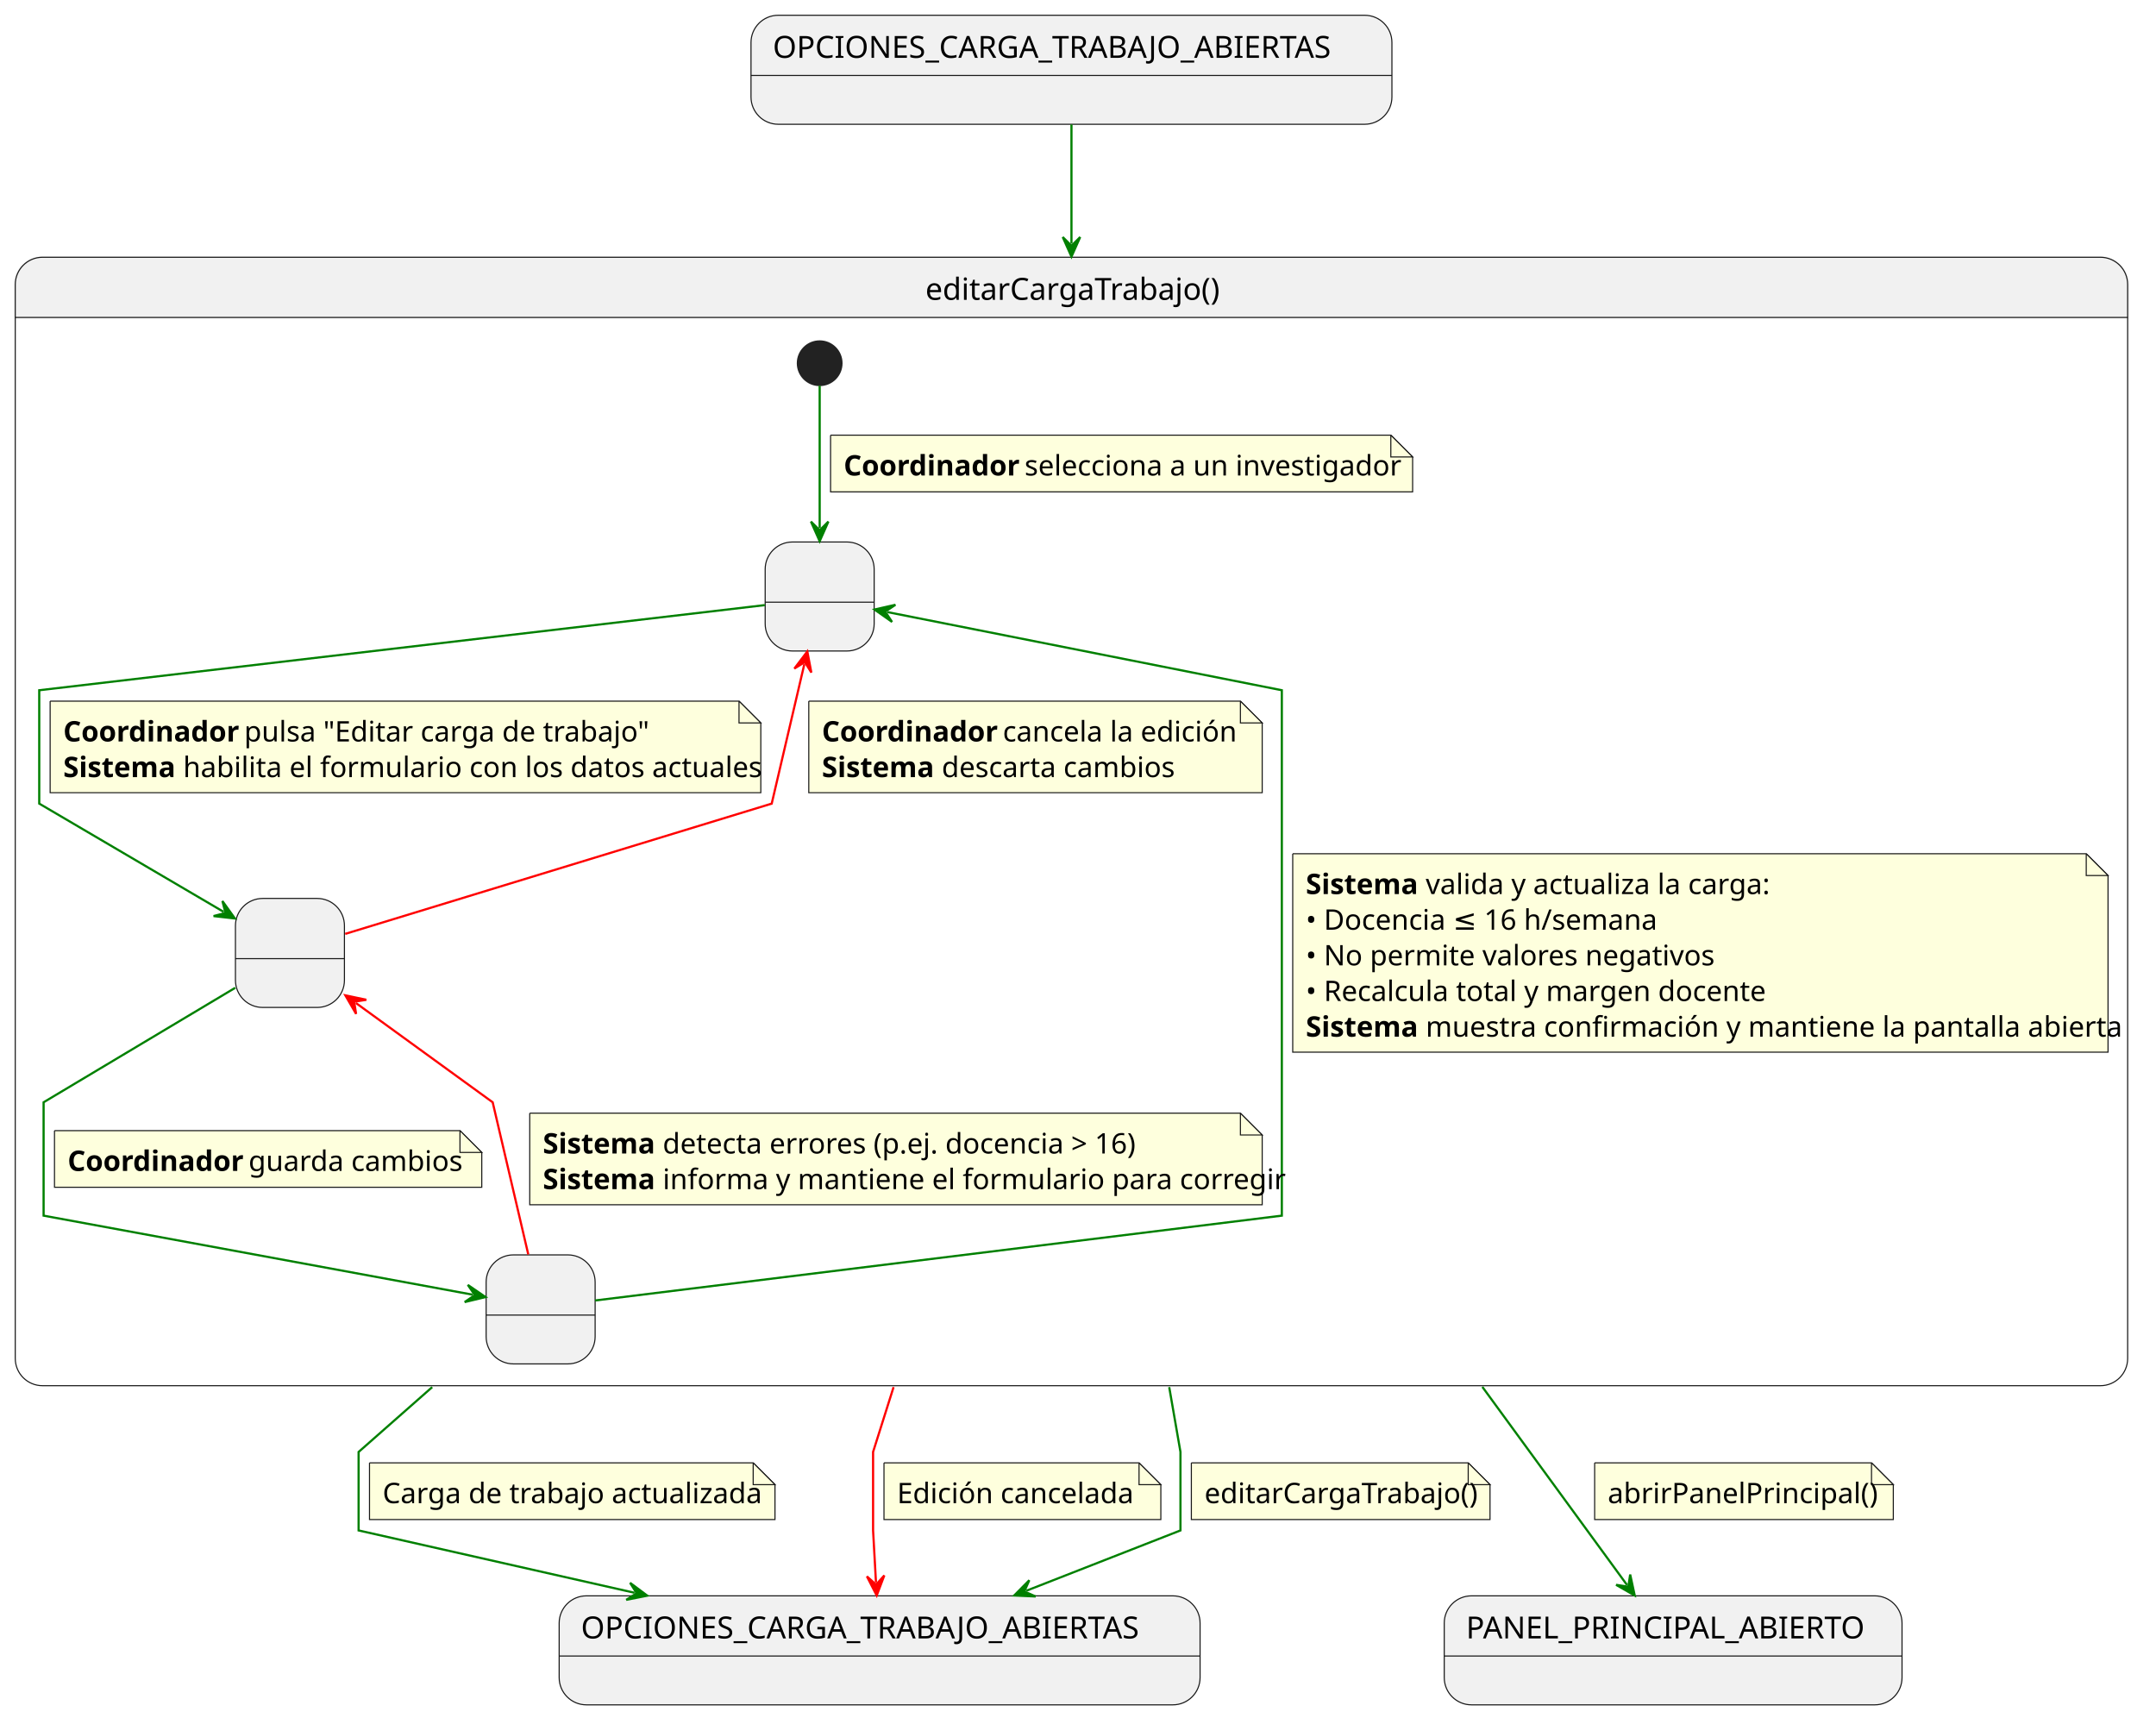
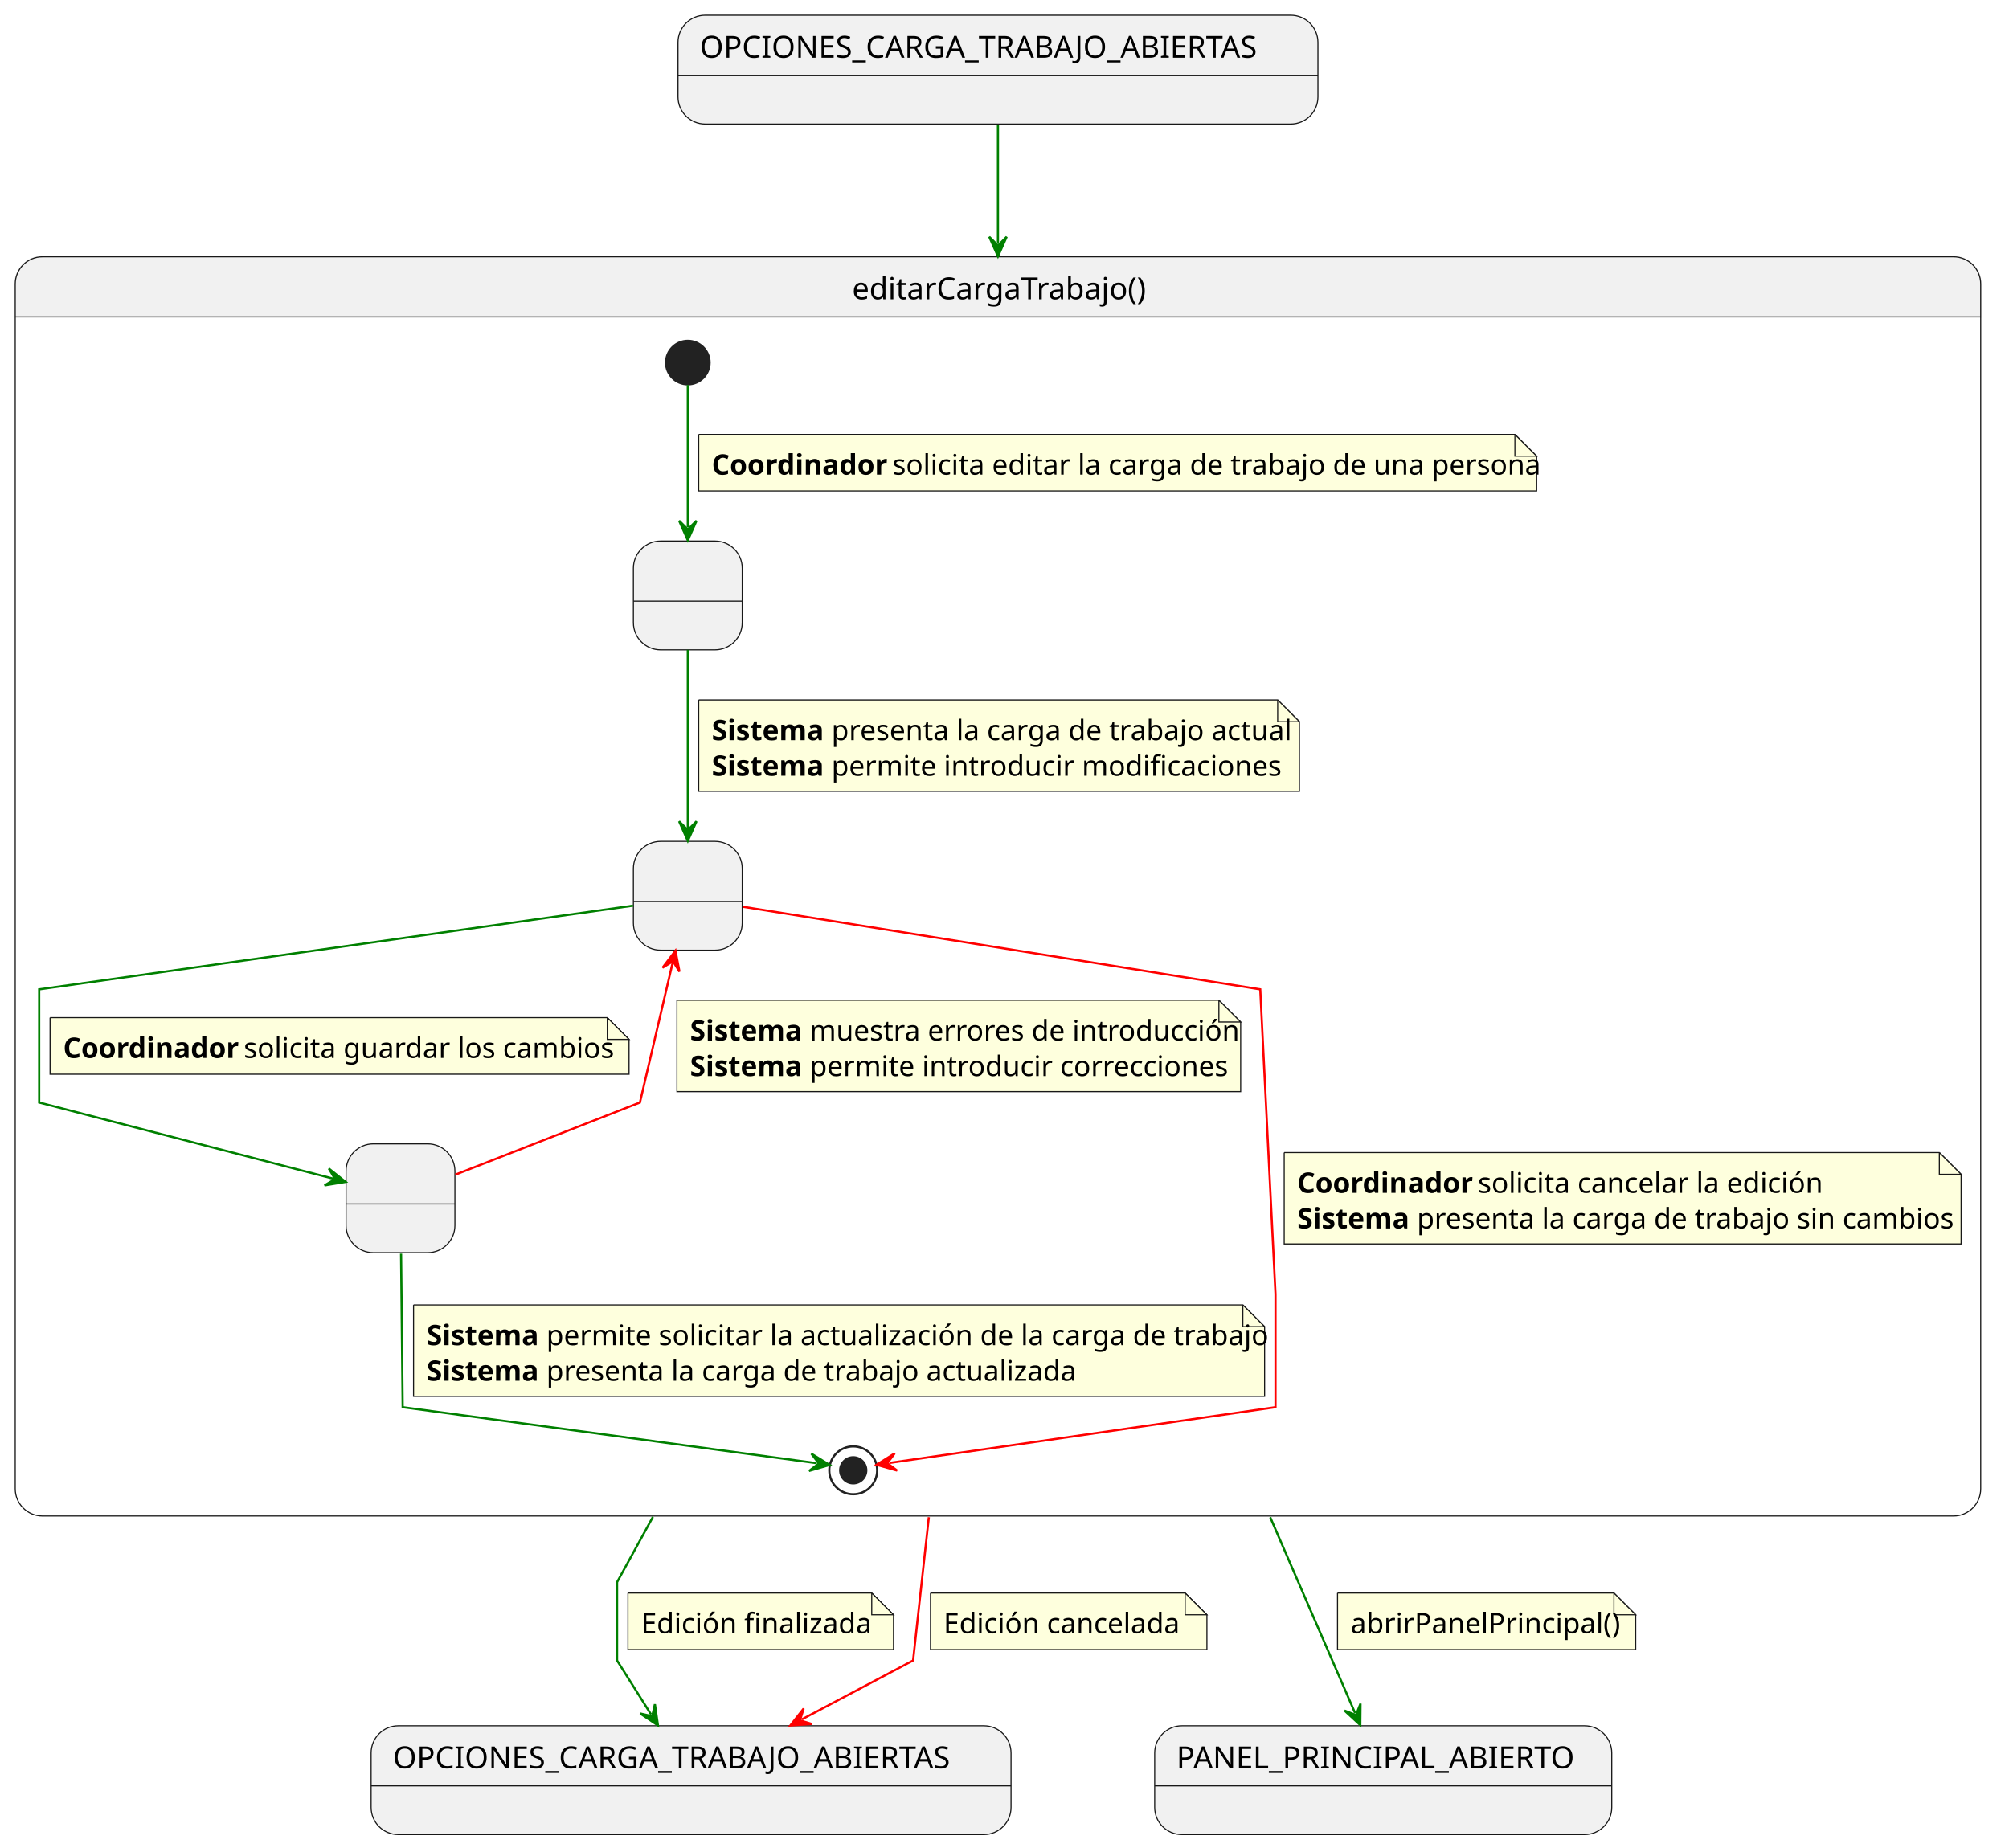
- <svg xmlns="http://www.w3.org/2000/svg" contentStyleType="text/css" height="788px" preserveAspectRatio="none" style="width:989px;height:788px;background:#FFFFFF;" version="1.1" viewBox="0 0 989 788" width="989px" zoomAndPan="magnify">
+ <svg xmlns="http://www.w3.org/2000/svg" contentStyleType="text/css" height="849px" preserveAspectRatio="none" style="width:923px;height:849px;background:#FFFFFF;" version="1.1" viewBox="0 0 923 849" width="923px" zoomAndPan="magnify">
  <defs />
  <g>
    <g id="in1">
-       <rect fill="#F1F1F1" height="50" rx="12.5" ry="12.5" style="stroke:#181818;stroke-width:0.5;" width="294" x="344.5" y="7" />
-       <line style="stroke:#181818;stroke-width:0.5;" x1="344.5" x2="638.5" y1="34.609" y2="34.609" />
-       <text fill="#000000" font-family="sans-serif" font-size="14" lengthAdjust="spacing" textLength="274" x="354.5" y="26.533">OPCIONES_CARGA_TRABAJO_ABIERTAS</text>
+       <rect fill="#F1F1F1" height="50" rx="12.5" ry="12.5" style="stroke:#181818;stroke-width:0.5;" width="294" x="311.5" y="7" />
+       <line style="stroke:#181818;stroke-width:0.5;" x1="311.5" x2="605.5" y1="34.609" y2="34.609" />
+       <text fill="#000000" font-family="sans-serif" font-size="14" lengthAdjust="spacing" textLength="274" x="321.5" y="26.533">OPCIONES_CARGA_TRABAJO_ABIERTAS</text>
    </g>
-     <path d="M19.5,118 L963.5,118 A12.5,12.5 0 0 1 976,130.5 L976,145.609 L7,145.609 L7,130.5 A12.5,12.5 0 0 1 19.5,118 " fill="#F1F1F1" style="stroke:#F1F1F1;stroke-width:1.0;" />
-     <rect fill="none" height="517.609" rx="12.5" ry="12.5" style="stroke:#181818;stroke-width:0.5;" width="969" x="7" y="118" />
-     <line style="stroke:#181818;stroke-width:0.5;" x1="7" x2="976" y1="145.609" y2="145.609" />
-     <text fill="#000000" font-family="sans-serif" font-size="14" lengthAdjust="spacing" textLength="134" x="424.5" y="137.533">editarCargaTrabajo()</text>
+     <path d="M19.5,118 L897.5,118 A12.5,12.5 0 0 1 910,130.5 L910,145.609 L7,145.609 L7,130.5 A12.5,12.5 0 0 1 19.5,118 " fill="#F1F1F1" style="stroke:#F1F1F1;stroke-width:1.0;" />
+     <rect fill="none" height="578.609" rx="12.5" ry="12.5" style="stroke:#181818;stroke-width:0.5;" width="903" x="7" y="118" />
+     <line style="stroke:#181818;stroke-width:0.5;" x1="7" x2="910" y1="145.609" y2="145.609" />
+     <text fill="#000000" font-family="sans-serif" font-size="14" lengthAdjust="spacing" textLength="134" x="391.5" y="137.533">editarCargaTrabajo()</text>
    <g id="editarCargaTrabajo.MostrandoCarga">
-       <rect fill="#F1F1F1" height="50" rx="12.5" ry="12.5" style="stroke:#181818;stroke-width:0.5;" width="50" x="351" y="248.609" />
-       <line style="stroke:#181818;stroke-width:0.5;" x1="351" x2="401" y1="276.219" y2="276.219" />
-       <text fill="#000000" font-family="sans-serif" font-size="14" lengthAdjust="spacing" textLength="4" x="374" y="268.143"> </text>
+       <rect fill="#F1F1F1" height="50" rx="12.5" ry="12.5" style="stroke:#181818;stroke-width:0.5;" width="50" x="291" y="248.609" />
+       <line style="stroke:#181818;stroke-width:0.5;" x1="291" x2="341" y1="276.219" y2="276.219" />
+       <text fill="#000000" font-family="sans-serif" font-size="14" lengthAdjust="spacing" textLength="4" x="314" y="268.143"> </text>
    </g>
    <g id="editarCargaTrabajo.EditandoCarga">
-       <rect fill="#F1F1F1" height="50" rx="12.5" ry="12.5" style="stroke:#181818;stroke-width:0.5;" width="50" x="108" y="412.109" />
-       <line style="stroke:#181818;stroke-width:0.5;" x1="108" x2="158" y1="439.719" y2="439.719" />
-       <text fill="#000000" font-family="sans-serif" font-size="14" lengthAdjust="spacing" textLength="4" x="131" y="431.643"> </text>
+       <rect fill="#F1F1F1" height="50" rx="12.5" ry="12.5" style="stroke:#181818;stroke-width:0.5;" width="50" x="291" y="386.609" />
+       <line style="stroke:#181818;stroke-width:0.5;" x1="291" x2="341" y1="414.219" y2="414.219" />
+       <text fill="#000000" font-family="sans-serif" font-size="14" lengthAdjust="spacing" textLength="4" x="314" y="406.143"> </text>
    </g>
-     <g id="editarCargaTrabajo.Validando">
-       <rect fill="#F1F1F1" height="50" rx="12.5" ry="12.5" style="stroke:#181818;stroke-width:0.5;" width="50" x="223" y="575.609" />
-       <line style="stroke:#181818;stroke-width:0.5;" x1="223" x2="273" y1="603.219" y2="603.219" />
-       <text fill="#000000" font-family="sans-serif" font-size="14" lengthAdjust="spacing" textLength="4" x="246" y="595.143"> </text>
+     <g id="editarCargaTrabajo.ValidandoDatos">
+       <rect fill="#F1F1F1" height="50" rx="12.5" ry="12.5" style="stroke:#181818;stroke-width:0.5;" width="50" x="159" y="525.609" />
+       <line style="stroke:#181818;stroke-width:0.5;" x1="159" x2="209" y1="553.219" y2="553.219" />
+       <text fill="#000000" font-family="sans-serif" font-size="14" lengthAdjust="spacing" textLength="4" x="182" y="545.143"> </text>
    </g>
-     <ellipse cx="376" cy="166.609" fill="#222222" rx="10" ry="10" style="stroke:#222222;stroke-width:1.0;" />
+     <ellipse cx="316" cy="166.609" fill="#222222" rx="10" ry="10" style="stroke:#222222;stroke-width:1.0;" />
+     <ellipse cx="392" cy="675.609" fill="none" rx="11" ry="11" style="stroke:#222222;stroke-width:1.0;" />
+     <ellipse cx="392" cy="675.609" fill="#222222" rx="6" ry="6" style="stroke:#222222;stroke-width:1.0;" />
    <g id="link_*start*editarCargaTrabajo_MostrandoCarga">
-       <path d="M376,176.929 C376,192.789 376,219.519 376,242.249 " fill="none" id="*start*editarCargaTrabajo-to-MostrandoCarga" style="stroke:#008000;stroke-width:1.0;" />
-       <polygon fill="#008000" points="376,248.249,380,239.249,376,243.249,372,239.249,376,248.249" style="stroke:#008000;stroke-width:1.0;" />
-       <path d="M381,199.609 L381,225.609 L648,225.609 L648,209.609 L638,199.609 L381,199.609 " fill="#FEFFDD" style="stroke:#181818;stroke-width:0.5;" />
-       <path d="M638,199.609 L638,209.609 L648,209.609 L638,199.609 " fill="#FEFFDD" style="stroke:#181818;stroke-width:0.5;" />
-       <text fill="#000000" font-family="sans-serif" font-size="13" font-weight="bold" lengthAdjust="spacing" textLength="79" x="387" y="218.105">Coordinador</text>
-       <text fill="#000000" font-family="sans-serif" font-size="13" lengthAdjust="spacing" textLength="163" x="470" y="218.105">selecciona a un investigador</text>
+       <path d="M316,176.929 C316,192.789 316,219.519 316,242.249 " fill="none" id="*start*editarCargaTrabajo-to-MostrandoCarga" style="stroke:#008000;stroke-width:1.0;" />
+       <polygon fill="#008000" points="316,248.249,320,239.249,316,243.249,312,239.249,316,248.249" style="stroke:#008000;stroke-width:1.0;" />
+       <path d="M321,199.609 L321,225.609 L706,225.609 L706,209.609 L696,199.609 L321,199.609 " fill="#FEFFDD" style="stroke:#181818;stroke-width:0.5;" />
+       <path d="M696,199.609 L696,209.609 L706,209.609 L696,199.609 " fill="#FEFFDD" style="stroke:#181818;stroke-width:0.5;" />
+       <text fill="#000000" font-family="sans-serif" font-size="13" font-weight="bold" lengthAdjust="spacing" textLength="79" x="327" y="218.105">Coordinador</text>
+       <text fill="#000000" font-family="sans-serif" font-size="13" lengthAdjust="spacing" textLength="281" x="410" y="218.105">solicita editar la carga de trabajo de una persona</text>
    </g>
    <g id="link_MostrandoCarga_EditandoCarga">
-       <path d="M350.83,277.559 C269.34,287.119 18,316.609 18,316.609 C18,316.609 18,368.609 18,368.609 C18,368.609 68.736,398.392 102.586,418.262 " fill="none" id="MostrandoCarga-to-EditandoCarga" style="stroke:#008000;stroke-width:1.0;" />
-       <polygon fill="#008000" points="107.76,421.299,102.023,413.294,103.448,418.768,97.974,420.193,107.76,421.299" style="stroke:#008000;stroke-width:1.0;" />
-       <path d="M23,321.609 L23,363.609 L349,363.609 L349,331.609 L339,321.609 L23,321.609 " fill="#FEFFDD" style="stroke:#181818;stroke-width:0.5;" />
-       <path d="M339,321.609 L339,331.609 L349,331.609 L339,321.609 " fill="#FEFFDD" style="stroke:#181818;stroke-width:0.5;" />
-       <text fill="#000000" font-family="sans-serif" font-size="13" font-weight="bold" lengthAdjust="spacing" textLength="79" x="29" y="340.104">Coordinador</text>
-       <text fill="#000000" font-family="sans-serif" font-size="13" lengthAdjust="spacing" textLength="176" x="112" y="340.104">pulsa "Editar carga de trabajo"</text>
-       <text fill="#000000" font-family="sans-serif" font-size="13" font-weight="bold" lengthAdjust="spacing" textLength="51" x="29" y="356.456">Sistema</text>
-       <text fill="#000000" font-family="sans-serif" font-size="13" lengthAdjust="spacing" textLength="250" x="84" y="356.456">habilita el formulario con los datos actuales</text>
+       <path d="M316,298.609 C316,323.319 316,355.609 316,380.389 " fill="none" id="MostrandoCarga-to-EditandoCarga" style="stroke:#008000;stroke-width:1.0;" />
+       <polygon fill="#008000" points="316,386.389,320,377.389,316,381.389,312,377.389,316,386.389" style="stroke:#008000;stroke-width:1.0;" />
+       <path d="M321,321.609 L321,363.609 L597,363.609 L597,331.609 L587,321.609 L321,321.609 " fill="#FEFFDD" style="stroke:#181818;stroke-width:0.5;" />
+       <path d="M587,321.609 L587,331.609 L597,331.609 L587,321.609 " fill="#FEFFDD" style="stroke:#181818;stroke-width:0.5;" />
+       <text fill="#000000" font-family="sans-serif" font-size="13" font-weight="bold" lengthAdjust="spacing" textLength="51" x="327" y="340.104">Sistema</text>
+       <text fill="#000000" font-family="sans-serif" font-size="13" lengthAdjust="spacing" textLength="200" x="382" y="340.104">presenta la carga de trabajo actual</text>
+       <text fill="#000000" font-family="sans-serif" font-size="13" font-weight="bold" lengthAdjust="spacing" textLength="51" x="327" y="356.456">Sistema</text>
+       <text fill="#000000" font-family="sans-serif" font-size="13" lengthAdjust="spacing" textLength="190" x="382" y="356.456">permite introducir modificaciones</text>
    </g>
-     <g id="link_EditandoCarga_Validando">
-       <path d="M107.92,453.089 C74.63,472.979 20,505.609 20,505.609 C20,505.609 20,557.609 20,557.609 C20,557.609 157.469,582.933 216.829,593.863 " fill="none" id="EditandoCarga-to-Validando" style="stroke:#008000;stroke-width:1.0;" />
-       <polygon fill="#008000" points="222.73,594.949,214.603,589.386,217.813,594.044,213.154,597.254,222.73,594.949" style="stroke:#008000;stroke-width:1.0;" />
-       <path d="M25,518.609 L25,544.609 L221,544.609 L221,528.609 L211,518.609 L25,518.609 " fill="#FEFFDD" style="stroke:#181818;stroke-width:0.5;" />
-       <path d="M211,518.609 L211,528.609 L221,528.609 L211,518.609 " fill="#FEFFDD" style="stroke:#181818;stroke-width:0.5;" />
-       <text fill="#000000" font-family="sans-serif" font-size="13" font-weight="bold" lengthAdjust="spacing" textLength="79" x="31" y="537.105">Coordinador</text>
-       <text fill="#000000" font-family="sans-serif" font-size="13" lengthAdjust="spacing" textLength="92" x="114" y="537.105">guarda cambios</text>
+     <g id="link_EditandoCarga_ValidandoDatos">
+       <path d="M290.85,416.149 C219.01,426.279 18,454.609 18,454.609 C18,454.609 18,506.609 18,506.609 C18,506.609 106.542,529.545 152.982,541.575 " fill="none" id="EditandoCarga-to-ValidandoDatos" style="stroke:#008000;stroke-width:1.0;" />
+       <polygon fill="#008000" points="158.79,543.079,151.081,536.95,153.95,541.826,149.075,544.695,158.79,543.079" style="stroke:#008000;stroke-width:1.0;" />
+       <path d="M23,467.609 L23,493.609 L289,493.609 L289,477.609 L279,467.609 L23,467.609 " fill="#FEFFDD" style="stroke:#181818;stroke-width:0.5;" />
+       <path d="M279,467.609 L279,477.609 L289,477.609 L279,467.609 " fill="#FEFFDD" style="stroke:#181818;stroke-width:0.5;" />
+       <text fill="#000000" font-family="sans-serif" font-size="13" font-weight="bold" lengthAdjust="spacing" textLength="79" x="29" y="486.104">Coordinador</text>
+       <text fill="#000000" font-family="sans-serif" font-size="13" lengthAdjust="spacing" textLength="162" x="112" y="486.104">solicita guardar los cambios</text>
    </g>
-     <g id="link_Validando_MostrandoCarga">
-       <path d="M273,596.519 C351.52,586.819 588,557.609 588,557.609 C588,557.609 588,316.609 588,316.609 C588,316.609 463.195,291.886 407.036,280.756 " fill="none" id="Validando-to-MostrandoCarga" style="stroke:#008000;stroke-width:1.0;" />
-       <polygon fill="#008000" points="401.15,279.589,409.201,285.263,406.055,280.561,410.756,277.415,401.15,279.589" style="stroke:#008000;stroke-width:1.0;" />
-       <path d="M593,391.609 L593,482.609 L967,482.609 L967,401.609 L957,391.609 L593,391.609 " fill="#FEFFDD" style="stroke:#181818;stroke-width:0.5;" />
-       <path d="M957,391.609 L957,401.609 L967,401.609 L957,391.609 " fill="#FEFFDD" style="stroke:#181818;stroke-width:0.5;" />
-       <text fill="#000000" font-family="sans-serif" font-size="13" font-weight="bold" lengthAdjust="spacing" textLength="51" x="599" y="410.104">Sistema</text>
-       <text fill="#000000" font-family="sans-serif" font-size="13" lengthAdjust="spacing" textLength="153" x="654" y="410.104">valida y actualiza la carga:</text>
-       <text fill="#000000" font-family="sans-serif" font-size="13" lengthAdjust="spacing" textLength="155" x="599" y="426.456">• Docencia ≤ 16 h/semana</text>
-       <text fill="#000000" font-family="sans-serif" font-size="13" lengthAdjust="spacing" textLength="174" x="599" y="442.808">• No permite valores negativos</text>
-       <text fill="#000000" font-family="sans-serif" font-size="13" lengthAdjust="spacing" textLength="203" x="599" y="459.159">• Recalcula total y margen docente</text>
-       <text fill="#000000" font-family="sans-serif" font-size="13" font-weight="bold" lengthAdjust="spacing" textLength="51" x="599" y="475.511">Sistema</text>
-       <text fill="#000000" font-family="sans-serif" font-size="13" lengthAdjust="spacing" textLength="298" x="654" y="475.511">muestra confirmación y mantiene la pantalla abierta</text>
+     <g id="link_ValidandoDatos_*end*editarCargaTrabajo">
+       <path d="M184.26,576.069 C184.55,604.219 185,646.609 185,646.609 C185,646.609 332.624,666.575 375.214,672.335 " fill="none" id="ValidandoDatos-to-*end*editarCargaTrabajo" style="stroke:#008000;stroke-width:1.0;" />
+       <polygon fill="#008000" points="381.16,673.139,372.777,667.969,376.205,672.469,371.705,675.897,381.16,673.139" style="stroke:#008000;stroke-width:1.0;" />
+       <path d="M190,599.609 L190,641.609 L581,641.609 L581,609.609 L571,599.609 L190,599.609 " fill="#FEFFDD" style="stroke:#181818;stroke-width:0.5;" />
+       <path d="M571,599.609 L571,609.609 L581,609.609 L571,599.609 " fill="#FEFFDD" style="stroke:#181818;stroke-width:0.5;" />
+       <text fill="#000000" font-family="sans-serif" font-size="13" font-weight="bold" lengthAdjust="spacing" textLength="51" x="196" y="618.105">Sistema</text>
+       <text fill="#000000" font-family="sans-serif" font-size="13" lengthAdjust="spacing" textLength="315" x="251" y="618.105">permite solicitar la actualización de la carga de trabajo</text>
+       <text fill="#000000" font-family="sans-serif" font-size="13" font-weight="bold" lengthAdjust="spacing" textLength="51" x="196" y="634.456">Sistema</text>
+       <text fill="#000000" font-family="sans-serif" font-size="13" lengthAdjust="spacing" textLength="231" x="251" y="634.456">presenta la carga de trabajo actualizada</text>
    </g>
-     <g id="link_Validando_EditandoCarga">
-       <path d="M242.33,575.399 C235.82,547.549 226,505.609 226,505.609 C226,505.609 190.806,480.064 163.266,460.074 " fill="none" id="Validando-to-EditandoCarga" style="stroke:#FF0000;stroke-width:1.0;" />
-       <polygon fill="#FF0000" points="158.41,456.549,163.344,465.073,162.456,459.486,168.043,458.599,158.41,456.549" style="stroke:#FF0000;stroke-width:1.0;" />
-       <path d="M243,510.609 L243,552.609 L579,552.609 L579,520.609 L569,510.609 L243,510.609 " fill="#FEFFDD" style="stroke:#181818;stroke-width:0.5;" />
-       <path d="M569,510.609 L569,520.609 L579,520.609 L569,510.609 " fill="#FEFFDD" style="stroke:#181818;stroke-width:0.5;" />
-       <text fill="#000000" font-family="sans-serif" font-size="13" font-weight="bold" lengthAdjust="spacing" textLength="51" x="249" y="529.105">Sistema</text>
-       <text fill="#000000" font-family="sans-serif" font-size="13" lengthAdjust="spacing" textLength="210" x="304" y="529.105">detecta errores (p.ej. docencia &gt; 16)</text>
-       <text fill="#000000" font-family="sans-serif" font-size="13" font-weight="bold" lengthAdjust="spacing" textLength="51" x="249" y="545.456">Sistema</text>
-       <text fill="#000000" font-family="sans-serif" font-size="13" lengthAdjust="spacing" textLength="260" x="304" y="545.456">informa y mantiene el formulario para corregir</text>
+     <g id="link_ValidandoDatos_EditandoCarga">
+       <path d="M209.24,539.739 C241.71,527.049 294,506.609 294,506.609 C294,506.609 302.454,470.512 308.964,442.662 " fill="none" id="ValidandoDatos-to-EditandoCarga" style="stroke:#FF0000;stroke-width:1.0;" />
+       <polygon fill="#FF0000" points="310.33,436.819,304.386,444.673,309.192,441.688,312.176,446.494,310.33,436.819" style="stroke:#FF0000;stroke-width:1.0;" />
+       <path d="M311,459.609 L311,501.609 L570,501.609 L570,469.609 L560,459.609 L311,459.609 " fill="#FEFFDD" style="stroke:#181818;stroke-width:0.5;" />
+       <path d="M560,459.609 L560,469.609 L570,469.609 L560,459.609 " fill="#FEFFDD" style="stroke:#181818;stroke-width:0.5;" />
+       <text fill="#000000" font-family="sans-serif" font-size="13" font-weight="bold" lengthAdjust="spacing" textLength="51" x="317" y="478.104">Sistema</text>
+       <text fill="#000000" font-family="sans-serif" font-size="13" lengthAdjust="spacing" textLength="183" x="372" y="478.104">muestra errores de introducción</text>
+       <text fill="#000000" font-family="sans-serif" font-size="13" font-weight="bold" lengthAdjust="spacing" textLength="51" x="317" y="494.456">Sistema</text>
+       <text fill="#000000" font-family="sans-serif" font-size="13" lengthAdjust="spacing" textLength="178" x="372" y="494.456">permite introducir correcciones</text>
    </g>
-     <g id="link_EditandoCarga_MostrandoCarga">
-       <path d="M158.35,428.369 C216.4,410.639 354,368.609 354,368.609 C354,368.609 362.454,332.512 368.964,304.662 " fill="none" id="EditandoCarga-to-MostrandoCarga" style="stroke:#FF0000;stroke-width:1.0;" />
-       <polygon fill="#FF0000" points="370.33,298.819,364.386,306.673,369.192,303.688,372.176,308.494,370.33,298.819" style="stroke:#FF0000;stroke-width:1.0;" />
-       <path d="M371,321.609 L371,363.609 L579,363.609 L579,331.609 L569,321.609 L371,321.609 " fill="#FEFFDD" style="stroke:#181818;stroke-width:0.5;" />
-       <path d="M569,321.609 L569,331.609 L579,331.609 L569,321.609 " fill="#FEFFDD" style="stroke:#181818;stroke-width:0.5;" />
-       <text fill="#000000" font-family="sans-serif" font-size="13" font-weight="bold" lengthAdjust="spacing" textLength="79" x="377" y="340.104">Coordinador</text>
-       <text fill="#000000" font-family="sans-serif" font-size="13" lengthAdjust="spacing" textLength="104" x="460" y="340.104">cancela la edición</text>
-       <text fill="#000000" font-family="sans-serif" font-size="13" font-weight="bold" lengthAdjust="spacing" textLength="51" x="377" y="356.456">Sistema</text>
-       <text fill="#000000" font-family="sans-serif" font-size="13" lengthAdjust="spacing" textLength="103" x="432" y="356.456">descarta cambios</text>
+     <g id="link_EditandoCarga_*end*editarCargaTrabajo">
+       <path d="M341.22,416.639 C407.04,427.149 579,454.609 579,454.609 C579,454.609 586,594.609 586,594.609 C586,594.609 586,646.609 586,646.609 C586,646.609 449.318,666.332 408.649,672.202 " fill="none" id="EditandoCarga-to-*end*editarCargaTrabajo" style="stroke:#FF0000;stroke-width:1.0;" />
+       <polygon fill="#FF0000" points="402.71,673.059,412.189,675.733,407.659,672.345,411.046,667.815,402.71,673.059" style="stroke:#FF0000;stroke-width:1.0;" />
+       <path d="M590,529.609 L590,571.609 L901,571.609 L901,539.609 L891,529.609 L590,529.609 " fill="#FEFFDD" style="stroke:#181818;stroke-width:0.5;" />
+       <path d="M891,529.609 L891,539.609 L901,539.609 L891,529.609 " fill="#FEFFDD" style="stroke:#181818;stroke-width:0.5;" />
+       <text fill="#000000" font-family="sans-serif" font-size="13" font-weight="bold" lengthAdjust="spacing" textLength="79" x="596" y="548.105">Coordinador</text>
+       <text fill="#000000" font-family="sans-serif" font-size="13" lengthAdjust="spacing" textLength="153" x="679" y="548.105">solicita cancelar la edición</text>
+       <text fill="#000000" font-family="sans-serif" font-size="13" font-weight="bold" lengthAdjust="spacing" textLength="51" x="596" y="564.456">Sistema</text>
+       <text fill="#000000" font-family="sans-serif" font-size="13" lengthAdjust="spacing" textLength="235" x="651" y="564.456">presenta la carga de trabajo sin cambios</text>
    </g>
    <g id="OPCIONES_CARGA_TRABAJO_ABIERTAS">
-       <rect fill="#F1F1F1" height="50" rx="12.5" ry="12.5" style="stroke:#181818;stroke-width:0.5;" width="294" x="256.5" y="732" />
-       <line style="stroke:#181818;stroke-width:0.5;" x1="256.5" x2="550.5" y1="759.609" y2="759.609" />
-       <text fill="#000000" font-family="sans-serif" font-size="14" lengthAdjust="spacing" textLength="274" x="266.5" y="751.533">OPCIONES_CARGA_TRABAJO_ABIERTAS</text>
+       <rect fill="#F1F1F1" height="50" rx="12.5" ry="12.5" style="stroke:#181818;stroke-width:0.5;" width="294" x="170.5" y="793" />
+       <line style="stroke:#181818;stroke-width:0.5;" x1="170.5" x2="464.5" y1="820.609" y2="820.609" />
+       <text fill="#000000" font-family="sans-serif" font-size="14" lengthAdjust="spacing" textLength="274" x="180.5" y="812.533">OPCIONES_CARGA_TRABAJO_ABIERTAS</text>
    </g>
    <g id="PANEL_PRINCIPAL_ABIERTO">
-       <rect fill="#F1F1F1" height="50" rx="12.5" ry="12.5" style="stroke:#181818;stroke-width:0.5;" width="210" x="662.5" y="732" />
-       <line style="stroke:#181818;stroke-width:0.5;" x1="662.5" x2="872.5" y1="759.609" y2="759.609" />
-       <text fill="#000000" font-family="sans-serif" font-size="14" lengthAdjust="spacing" textLength="190" x="672.5" y="751.533">PANEL_PRINCIPAL_ABIERTO</text>
+       <rect fill="#F1F1F1" height="50" rx="12.5" ry="12.5" style="stroke:#181818;stroke-width:0.5;" width="210" x="530.5" y="793" />
+       <line style="stroke:#181818;stroke-width:0.5;" x1="530.5" x2="740.5" y1="820.609" y2="820.609" />
+       <text fill="#000000" font-family="sans-serif" font-size="14" lengthAdjust="spacing" textLength="190" x="540.5" y="812.533">PANEL_PRINCIPAL_ABIERTO</text>
    </g>
    <g id="link_in1_editarCargaTrabajo">
-       <path d="M491.5,57.12 C491.5,72.22 491.5,87.4 491.5,111.74 " fill="none" id="in1-to-editarCargaTrabajo" style="stroke:#008000;stroke-width:1.0;" />
-       <polygon fill="#008000" points="491.5,117.74,495.5,108.74,491.5,112.74,487.5,108.74,491.5,117.74" style="stroke:#008000;stroke-width:1.0;" />
+       <path d="M458.5,57.22 C458.5,72.25 458.5,87.35 458.5,111.81 " fill="none" id="in1-to-editarCargaTrabajo" style="stroke:#008000;stroke-width:1.0;" />
+       <polygon fill="#008000" points="458.5,117.81,462.5,108.81,458.5,112.81,454.5,108.81,458.5,117.81" style="stroke:#008000;stroke-width:1.0;" />
    </g>
    <g id="link_editarCargaTrabajo_OPCIONES_CARGA_TRABAJO_ABIERTAS">
-       <path d="M198.26,636.26 C177.48,654.57 164.5,666 164.5,666 C164.5,666 164.5,702 164.5,702 C164.5,702 227.347,716.198 291.077,730.598 " fill="none" id="editarCargaTrabajo-to-OPCIONES_CARGA_TRABAJO_ABIERTAS" style="stroke:#008000;stroke-width:1.0;" />
-       <polygon fill="#008000" points="296.93,731.92,289.033,726.035,292.053,730.818,287.27,733.838,296.93,731.92" style="stroke:#008000;stroke-width:1.0;" />
-       <path d="M169.5,671 L169.5,697 L355.5,697 L355.5,681 L345.5,671 L169.5,671 " fill="#FEFFDD" style="stroke:#181818;stroke-width:0.5;" />
-       <path d="M345.5,671 L345.5,681 L355.5,681 L345.5,671 " fill="#FEFFDD" style="stroke:#181818;stroke-width:0.5;" />
-       <text fill="#000000" font-family="sans-serif" font-size="13" lengthAdjust="spacing" textLength="165" x="175.5" y="689.495">Carga de trabajo actualizada</text>
+       <path d="M299.96,697.04 C289.78,715.57 283.5,727 283.5,727 C283.5,727 283.5,763 283.5,763 C283.5,763 290.043,773.393 299.093,787.763 " fill="none" id="editarCargaTrabajo-to-OPCIONES_CARGA_TRABAJO_ABIERTAS" style="stroke:#008000;stroke-width:1.0;" />
+       <polygon fill="#008000" points="302.29,792.84,300.878,783.093,299.625,788.609,294.109,787.356,302.29,792.84" style="stroke:#008000;stroke-width:1.0;" />
+       <path d="M288.5,732 L288.5,758 L410.5,758 L410.5,742 L400.5,732 L288.5,732 " fill="#FEFFDD" style="stroke:#181818;stroke-width:0.5;" />
+       <path d="M400.5,732 L400.5,742 L410.5,742 L400.5,732 " fill="#FEFFDD" style="stroke:#181818;stroke-width:0.5;" />
+       <text fill="#000000" font-family="sans-serif" font-size="13" lengthAdjust="spacing" textLength="101" x="294.5" y="750.495">Edición finalizada</text>
    </g>
    <g id="link_editarCargaTrabajo_OPCIONES_CARGA_TRABAJO_ABIERTAS">
-       <path d="M409.9,636.26 C404.11,654.57 400.5,666 400.5,666 C400.5,666 400.5,702 400.5,702 C400.5,702 401.026,711.479 401.827,725.849 " fill="none" id="editarCargaTrabajo-to-OPCIONES_CARGA_TRABAJO_ABIERTAS-1" style="stroke:#FF0000;stroke-width:1.0;" />
-       <polygon fill="#FF0000" points="402.16,731.84,405.654,722.632,401.882,726.848,397.666,723.076,402.16,731.84" style="stroke:#FF0000;stroke-width:1.0;" />
-       <path d="M405.5,671 L405.5,697 L532.5,697 L532.5,681 L522.5,671 L405.5,671 " fill="#FEFFDD" style="stroke:#181818;stroke-width:0.5;" />
-       <path d="M522.5,671 L522.5,681 L532.5,681 L522.5,671 " fill="#FEFFDD" style="stroke:#181818;stroke-width:0.5;" />
-       <text fill="#000000" font-family="sans-serif" font-size="13" lengthAdjust="spacing" textLength="106" x="411.5" y="689.495">Edición cancelada</text>
-     </g>
-     <g id="link_editarCargaTrabajo_OPCIONES_CARGA_TRABAJO_ABIERTAS">
-       <path d="M536.34,636.26 C539.52,654.57 541.5,666 541.5,666 C541.5,666 541.5,702 541.5,702 C541.5,702 507.568,715.285 470.818,729.655 " fill="none" id="editarCargaTrabajo-to-OPCIONES_CARGA_TRABAJO_ABIERTAS-2" style="stroke:#008000;stroke-width:1.0;" />
-       <polygon fill="#008000" points="465.23,731.84,475.069,732.288,469.887,730.019,472.155,724.837,465.23,731.84" style="stroke:#008000;stroke-width:1.0;" />
-       <path d="M546.5,671 L546.5,697 L683.5,697 L683.5,681 L673.5,671 L546.5,671 " fill="#FEFFDD" style="stroke:#181818;stroke-width:0.5;" />
-       <path d="M673.5,671 L673.5,681 L683.5,681 L673.5,671 " fill="#FEFFDD" style="stroke:#181818;stroke-width:0.5;" />
-       <text fill="#000000" font-family="sans-serif" font-size="13" lengthAdjust="spacing" textLength="116" x="552.5" y="689.495">editarCargaTrabajo()</text>
+       <path d="M426.74,697.15 C422.46,736.11 419.5,763 419.5,763 C419.5,763 395.593,775.664 368.433,790.034 " fill="none" id="editarCargaTrabajo-to-OPCIONES_CARGA_TRABAJO_ABIERTAS-1" style="stroke:#FF0000;stroke-width:1.0;" />
+       <polygon fill="#FF0000" points="363.13,792.84,372.956,792.167,367.55,790.502,369.214,785.095,363.13,792.84" style="stroke:#FF0000;stroke-width:1.0;" />
+       <path d="M427.5,732 L427.5,758 L554.5,758 L554.5,742 L544.5,732 L427.5,732 " fill="#FEFFDD" style="stroke:#181818;stroke-width:0.5;" />
+       <path d="M544.5,732 L544.5,742 L554.5,742 L544.5,732 " fill="#FEFFDD" style="stroke:#181818;stroke-width:0.5;" />
+       <text fill="#000000" font-family="sans-serif" font-size="13" lengthAdjust="spacing" textLength="106" x="433.5" y="750.495">Edición cancelada</text>
    </g>
    <g id="link_editarCargaTrabajo_PANEL_PRINCIPAL_ABIERTO">
-       <path d="M679.98,636.14 C708.65,675.4 730.411,705.205 746.341,727.015 " fill="none" id="editarCargaTrabajo-to-PANEL_PRINCIPAL_ABIERTO" style="stroke:#008000;stroke-width:1.0;" />
-       <polygon fill="#008000" points="749.88,731.86,747.802,722.233,746.931,727.822,741.341,726.952,749.88,731.86" style="stroke:#008000;stroke-width:1.0;" />
-       <path d="M731.5,671 L731.5,697 L868.5,697 L868.5,681 L858.5,671 L731.5,671 " fill="#FEFFDD" style="stroke:#181818;stroke-width:0.5;" />
-       <path d="M858.5,671 L858.5,681 L868.5,681 L858.5,671 " fill="#FEFFDD" style="stroke:#181818;stroke-width:0.5;" />
-       <text fill="#000000" font-family="sans-serif" font-size="13" lengthAdjust="spacing" textLength="116" x="737.5" y="689.495">abrirPanelPrincipal()</text>
+       <path d="M583.59,697.2 C600.68,736.65 613.185,765.494 622.575,787.174 " fill="none" id="editarCargaTrabajo-to-PANEL_PRINCIPAL_ABIERTO" style="stroke:#008000;stroke-width:1.0;" />
+       <polygon fill="#008000" points="624.96,792.68,625.053,782.832,622.973,788.092,617.712,786.011,624.96,792.68" style="stroke:#008000;stroke-width:1.0;" />
+       <path d="M614.5,732 L614.5,758 L751.5,758 L751.5,742 L741.5,732 L614.5,732 " fill="#FEFFDD" style="stroke:#181818;stroke-width:0.5;" />
+       <path d="M741.5,732 L741.5,742 L751.5,742 L741.5,732 " fill="#FEFFDD" style="stroke:#181818;stroke-width:0.5;" />
+       <text fill="#000000" font-family="sans-serif" font-size="13" lengthAdjust="spacing" textLength="116" x="620.5" y="750.495">abrirPanelPrincipal()</text>
    </g>
  </g>
</svg>
